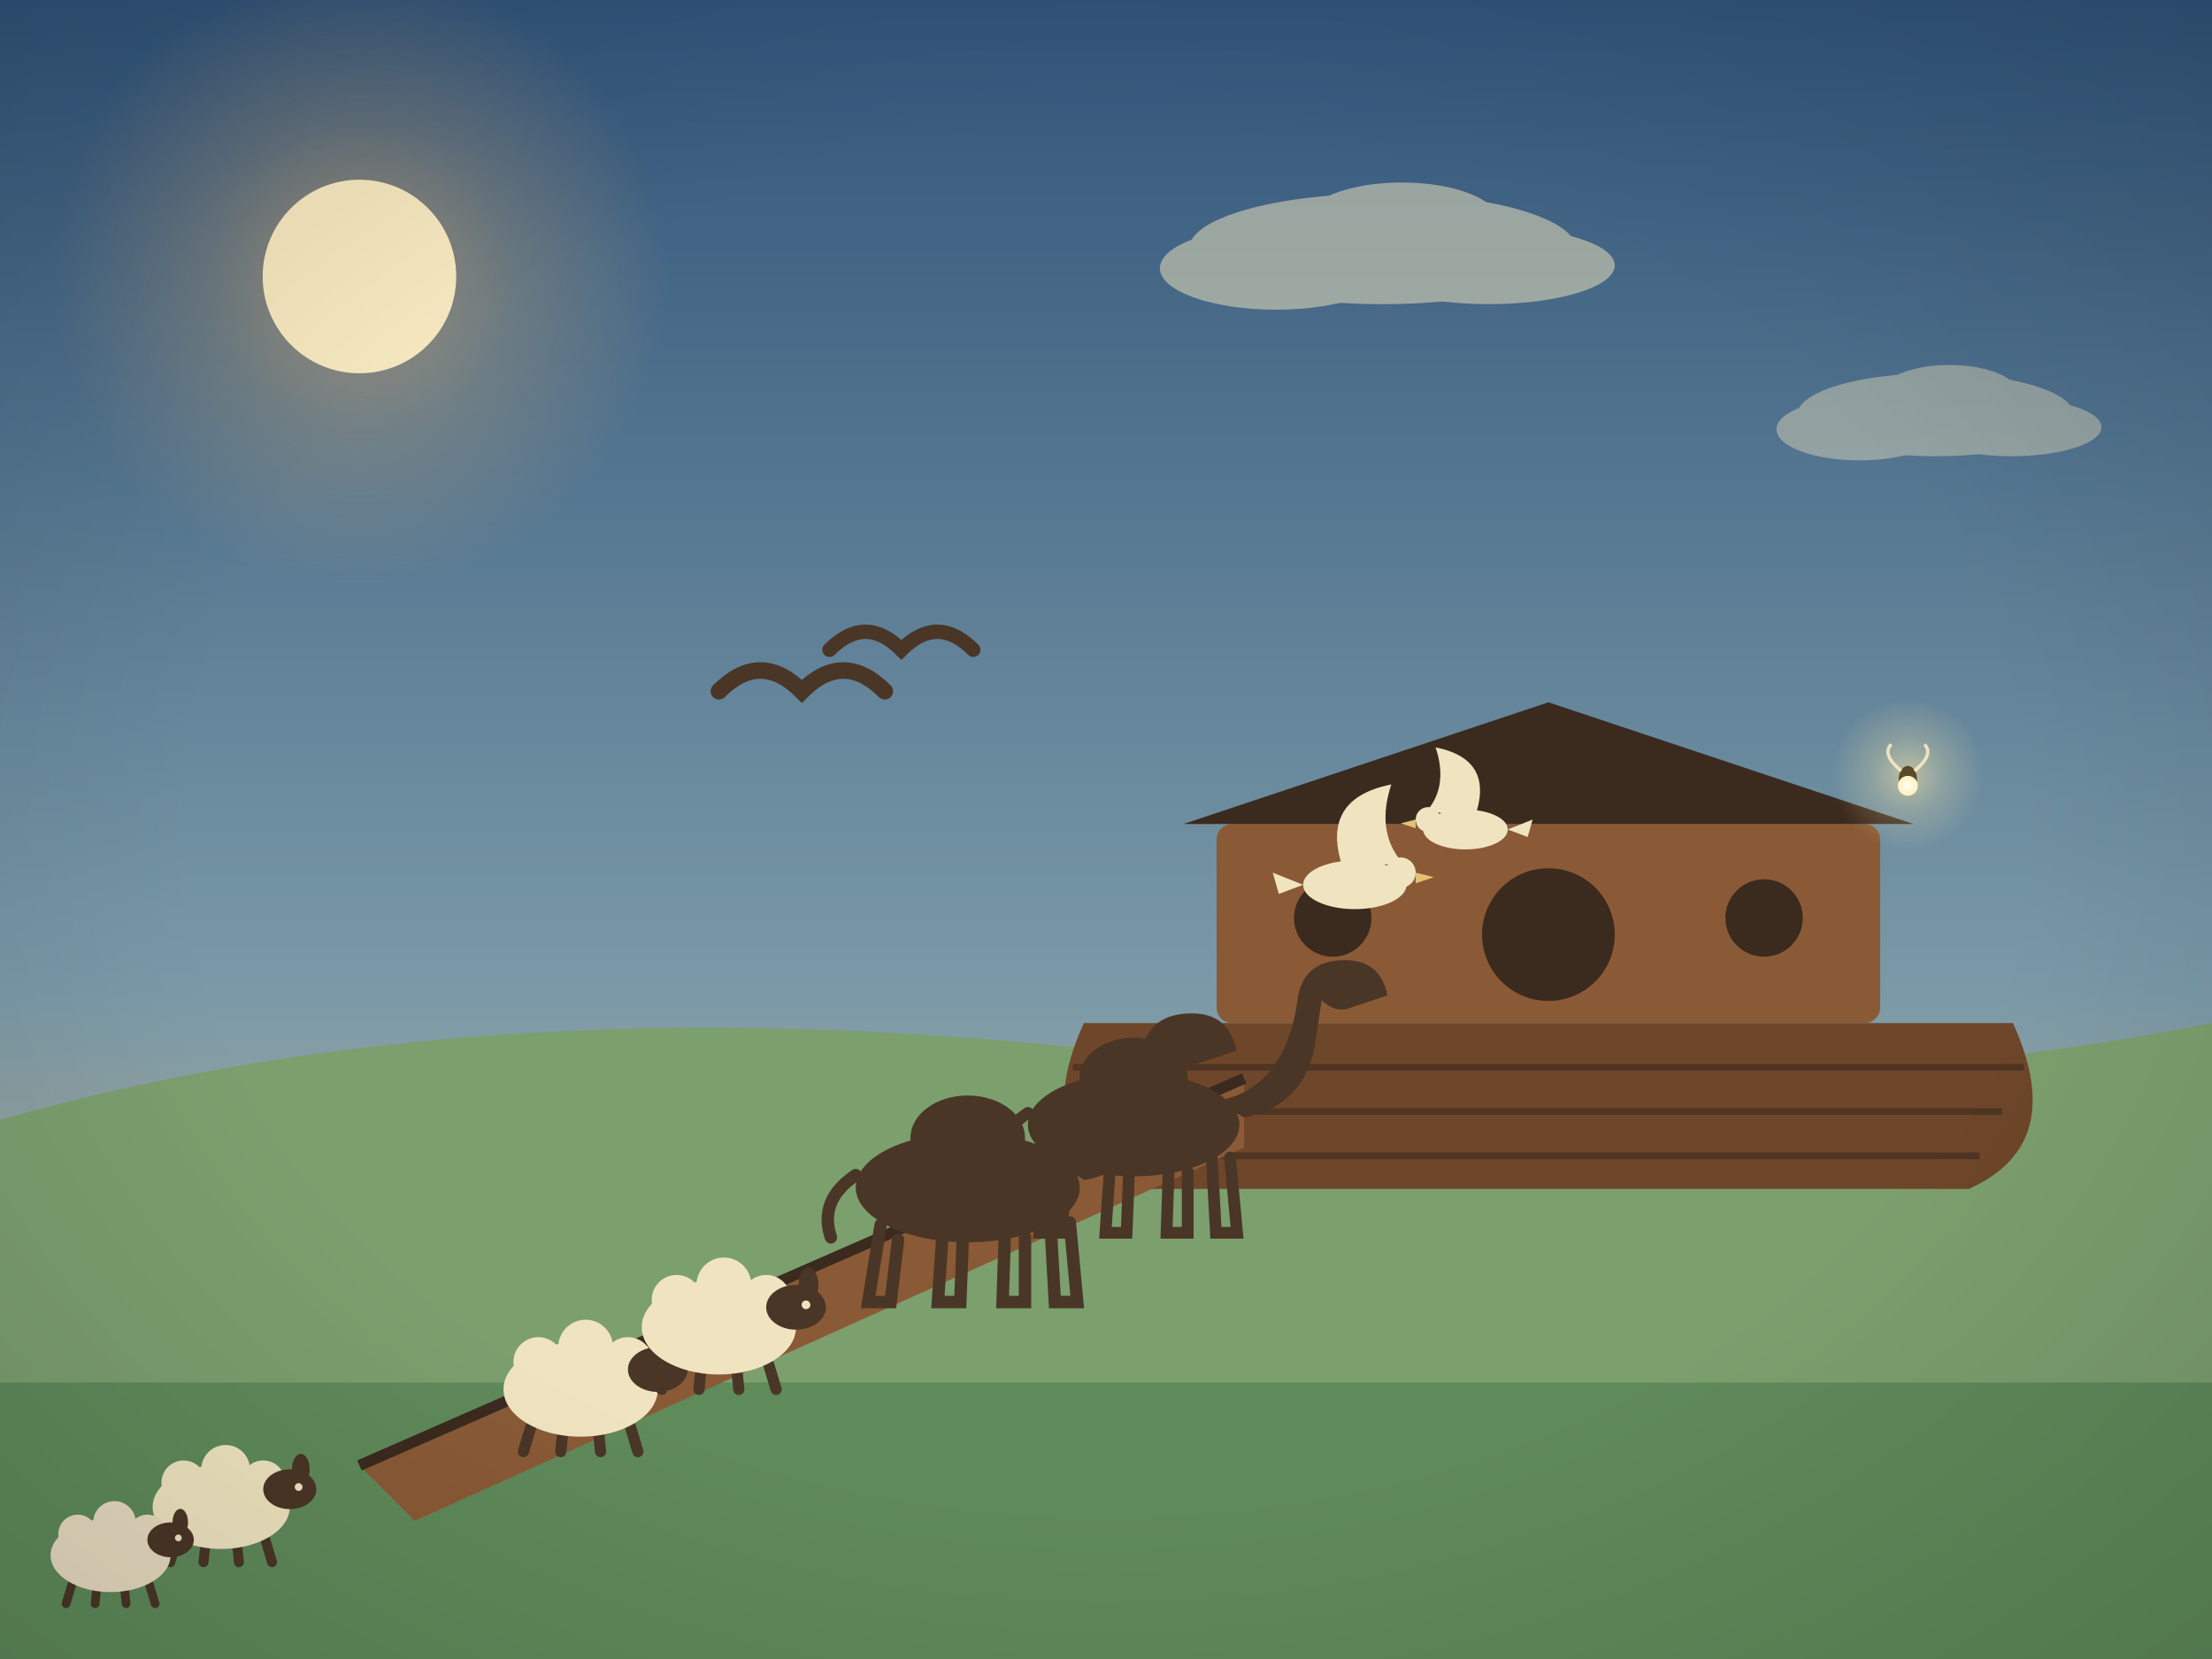
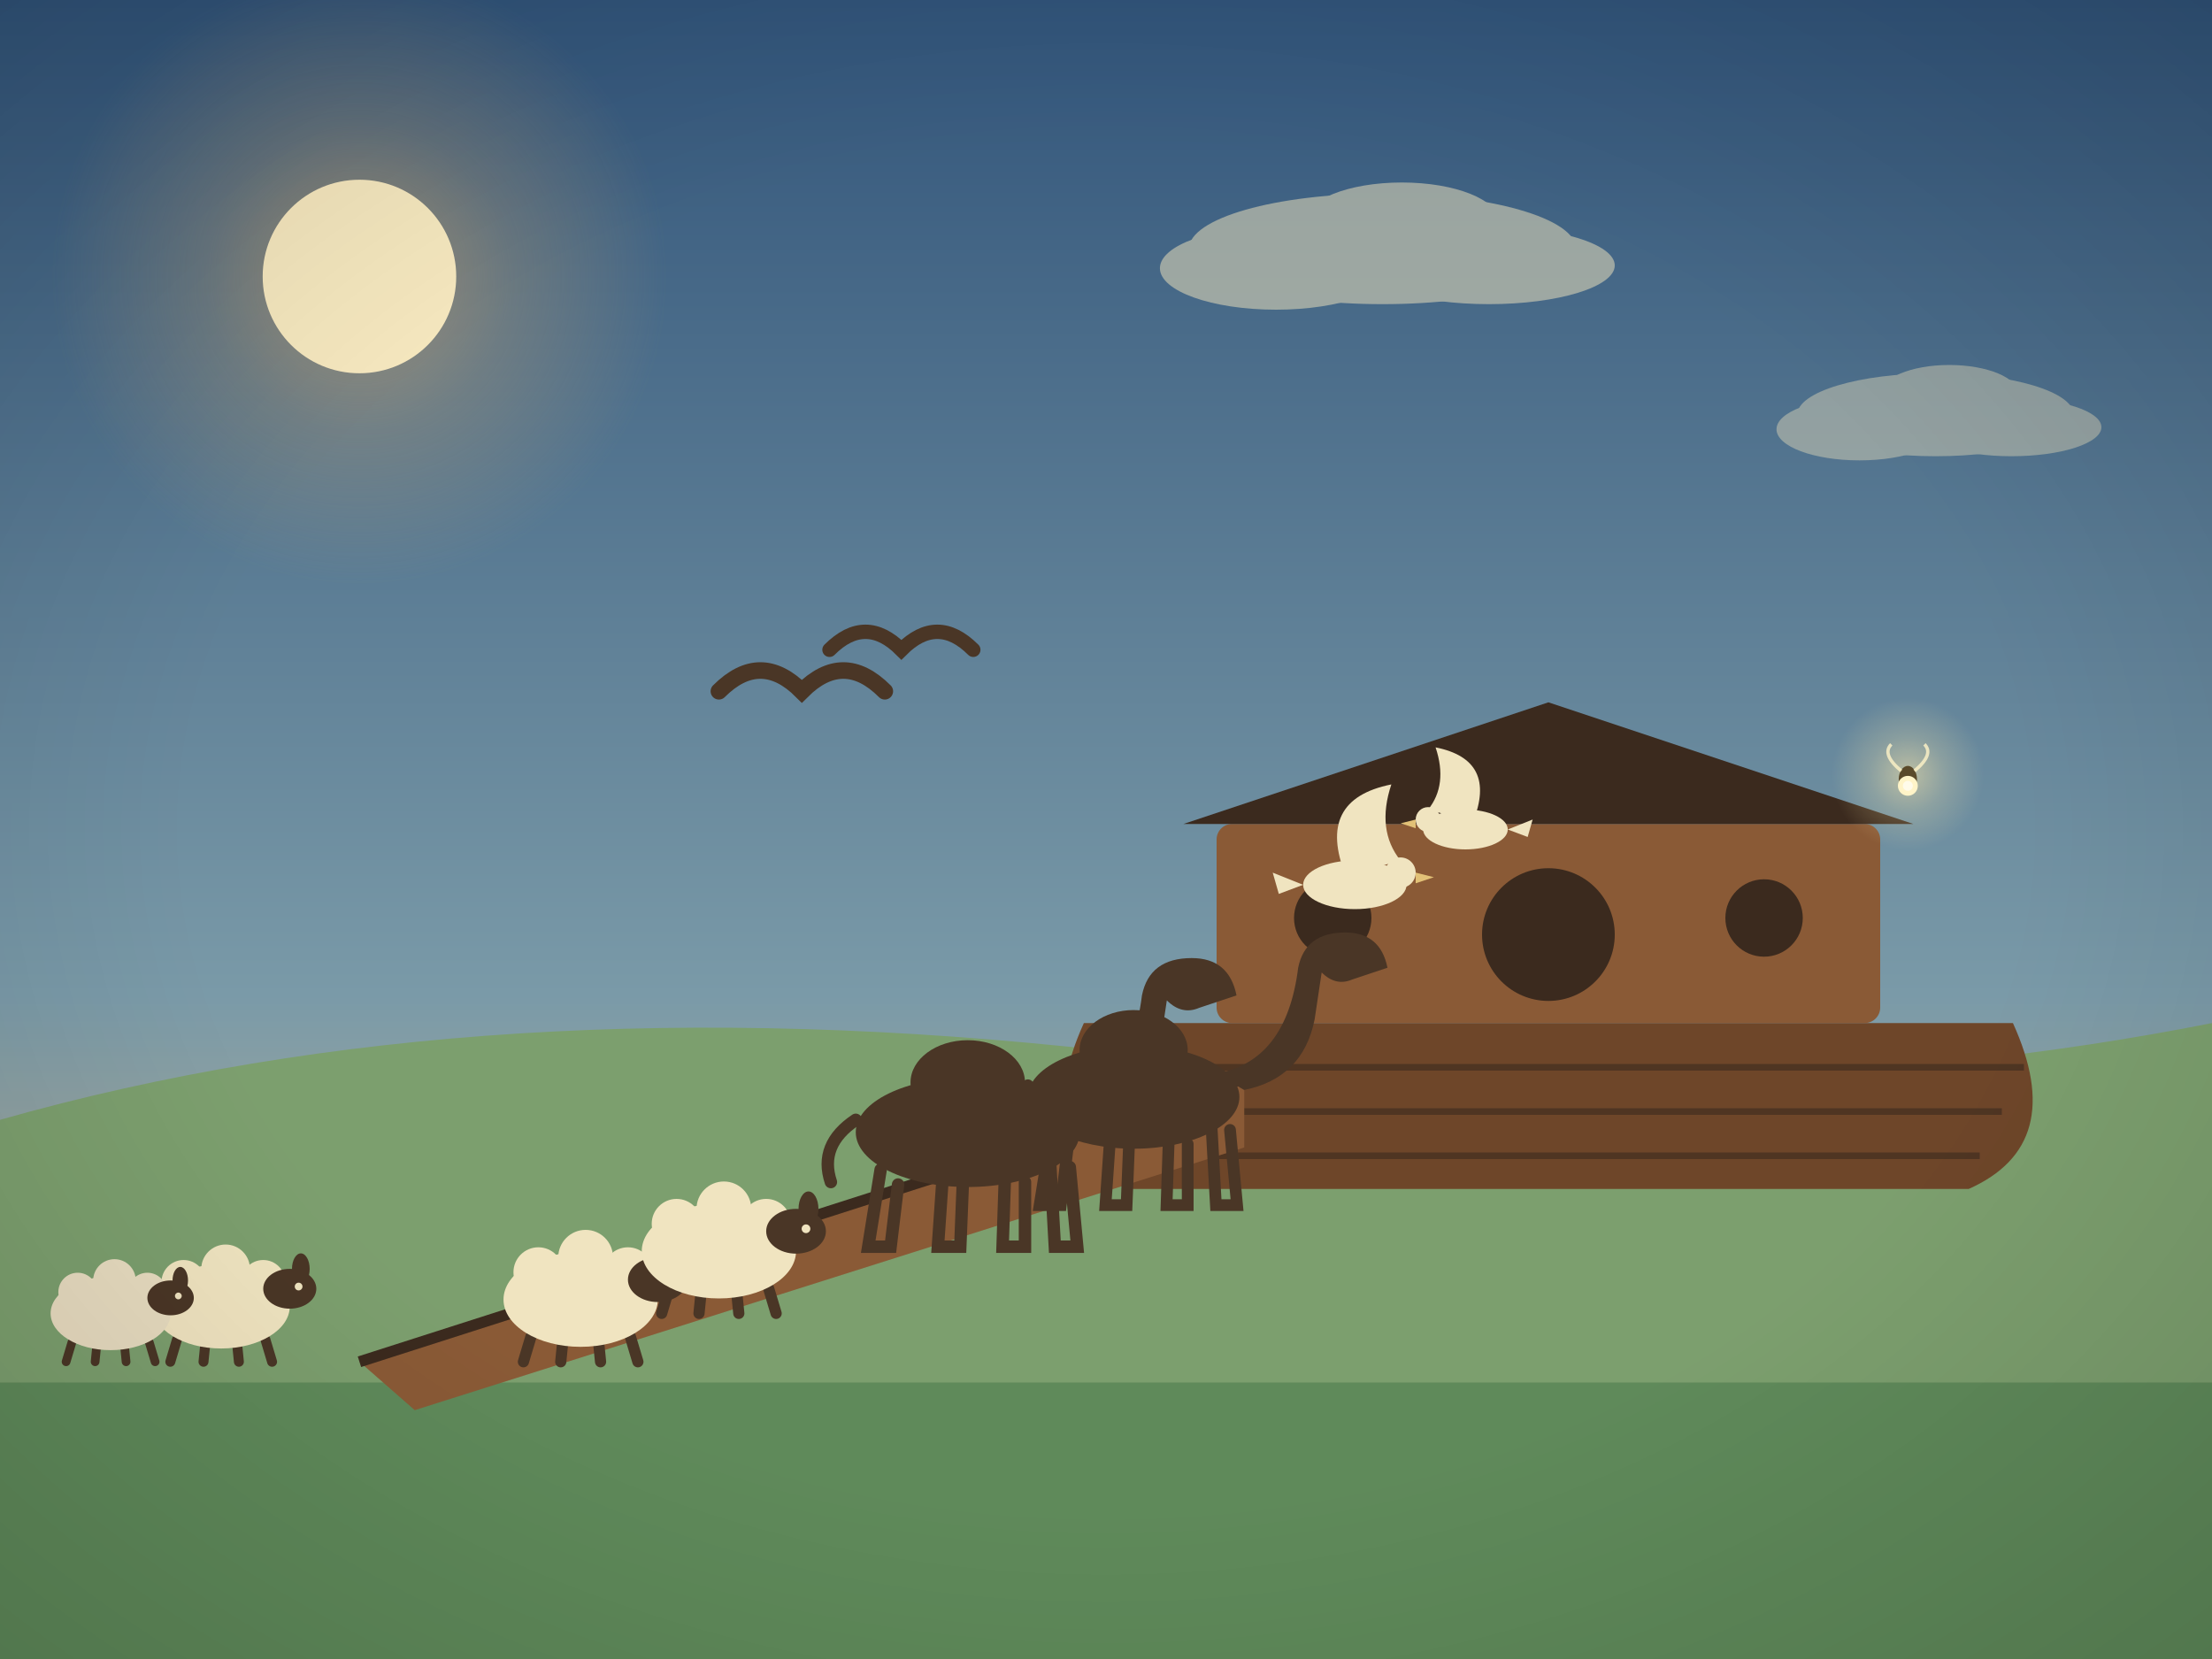
<svg xmlns="http://www.w3.org/2000/svg" viewBox="0 0 1600 1200">
  <defs>
    <linearGradient id="sky0" x1="0" y1="0" x2="0" y2="1">
      <stop offset="0" stop-color="#31547A" />
      <stop offset="0.6" stop-color="#7A9AA8" />
      <stop offset="1" stop-color="#E8C089" />
    </linearGradient>
    <radialGradient id="gl1">
      <stop offset="0" stop-color="#E8B36A" stop-opacity="0.55" />
      <stop offset="0.5" stop-color="#E8B36A" stop-opacity="0.22" />
      <stop offset="1" stop-color="#E8B36A" stop-opacity="0" />
    </radialGradient>
    <radialGradient id="gl2">
      <stop offset="0" stop-color="#FFE9A8" stop-opacity="0.55" />
      <stop offset="0.5" stop-color="#FFE9A8" stop-opacity="0.22" />
      <stop offset="1" stop-color="#FFE9A8" stop-opacity="0" />
    </radialGradient>
    <radialGradient id="vg3" cx="0.5" cy="0.5" r="0.75">
      <stop offset="0.55" stop-color="#000" stop-opacity="0" />
      <stop offset="1" stop-color="#000" stop-opacity="0.16" />
    </radialGradient>
  </defs>
  <rect x="0" y="0" width="1600" height="1200" fill="url(#sky0)" />
  <circle cx="260" cy="200" r="224" fill="url(#gl1)" />
  <circle cx="260" cy="200" r="70" fill="#F5E7BE" />
  <g opacity="0.5" fill="#F5E7BE">
    <ellipse cx="1000" cy="180" rx="140" ry="40" />
    <ellipse cx="923" cy="194" rx="84" ry="30" />
    <ellipse cx="1077" cy="192" rx="91" ry="28" />
    <ellipse cx="1014" cy="160" rx="70" ry="28" />
  </g>
  <g opacity="0.4" fill="#F5E7BE">
    <ellipse cx="1400" cy="300" rx="100" ry="30" />
    <ellipse cx="1345" cy="310.5" rx="60" ry="22.5" />
    <ellipse cx="1455" cy="309" rx="65" ry="21" />
    <ellipse cx="1410" cy="285" rx="50" ry="21" />
  </g>
  <path d="M0 810 Q 352 710 800 760 T 1600 740 V 1200 H 0 Z" fill="#7C9F6E" opacity="1" />
  <rect x="0" y="1000" width="1600" height="200" fill="#5F8A5A" />
  <g transform="translate(1120 860) scale(0.8)">
    <path d="M -420 -150 Q -470 -40 -380 0 H 380 Q 470 -40 420 -150 Z" fill="#6E4629" />
    <g stroke="#3B2A1E" stroke-width="6" opacity="0.6">
      <path d="M -430 -110 H 430" />
      <path d="M -410 -70 H 410" />
      <path d="M -390 -30 H 390" />
    </g>
    <rect x="-300" y="-330" width="600" height="180" rx="14" fill="#8A5A36" />
    <path d="M -330 -330 L 0 -440 L 330 -330 Z" fill="#3B2A1E" />
    <rect x="-60" y="-290" width="120" height="120" rx="60" fill="#3B2A1E" />
    <rect x="-230" y="-280" width="70" height="70" rx="35" fill="#3B2A1E" />
    <rect x="160" y="-280" width="70" height="70" rx="35" fill="#3B2A1E" />
  </g>
-   <path d="M 260 1060 L 900 780 L 900 830 L 300 1100 Z" fill="#8A5A36" />
-   <path d="M 260 1060 L 900 780" stroke="#3B2A1E" stroke-width="8" />
-   <g transform="translate(420 1050) scale(0.9 0.9)">
+   <path d="M 260 985 L 900 780 L 900 830 L 300 1020 Z" fill="#8A5A36" />
+   <path d="M 260 985 L 900 780" stroke="#3B2A1E" stroke-width="8" />
+   <g transform="translate(420 985) scale(0.9 0.9)">
    <path d="M -40 -20 l -6 20 M -14 -20 l -2 20 M 14 -20 l 2 20 M 40 -20 l 6 20" stroke="#4A3626" stroke-width="9" stroke-linecap="round" />
    <ellipse cx="0" cy="-50" rx="62" ry="38" fill="#F0E4C0" />
    <circle cx="-34" cy="-72" r="20" fill="#F0E4C0" />
    <circle cx="4" cy="-84" r="22" fill="#F0E4C0" />
    <circle cx="38" cy="-72" r="20" fill="#F0E4C0" />
    <ellipse cx="62" cy="-66" rx="24" ry="18" fill="#4A3626" />
    <ellipse cx="72" cy="-84" rx="8" ry="14" fill="#4A3626" />
    <circle cx="70" cy="-68" r="3.5" fill="#F0E4C0" />
  </g>
-   <g transform="translate(520 1005) scale(0.9 0.9)">
+   <g transform="translate(520 950) scale(0.9 0.9)">
    <path d="M -40 -20 l -6 20 M -14 -20 l -2 20 M 14 -20 l 2 20 M 40 -20 l 6 20" stroke="#4A3626" stroke-width="9" stroke-linecap="round" />
    <ellipse cx="0" cy="-50" rx="62" ry="38" fill="#F0E4C0" />
    <circle cx="-34" cy="-72" r="20" fill="#F0E4C0" />
    <circle cx="4" cy="-84" r="22" fill="#F0E4C0" />
    <circle cx="38" cy="-72" r="20" fill="#F0E4C0" />
    <ellipse cx="62" cy="-66" rx="24" ry="18" fill="#4A3626" />
    <ellipse cx="72" cy="-84" rx="8" ry="14" fill="#4A3626" />
    <circle cx="70" cy="-68" r="3.5" fill="#F0E4C0" />
  </g>
-   <g transform="translate(700 940) scale(0.9 0.9)">
+   <g transform="translate(700 900) scale(0.9 0.9)">
    <ellipse cx="0" cy="-90" rx="90" ry="44" fill="#4A3626" />
    <ellipse cx="0" cy="-130" rx="46" ry="34" fill="#4A3626" />
    <path d="M 70 -110 q 60 -10 70 -90 q 6 -30 40 -30 q 30 0 36 30 l -30 10 q -14 6 -26 -6 l -6 40 q -10 50 -60 60 Z" fill="#4A3626" />
    <path d="M -70 -60 l -10 62 h 18 l 6 -50 M -20 -56 l -4 58 h 18 l 2 -50 M 30 -58 l -2 60 h 18 l 0 -52 M 66 -70 l 4 72 h 18 l -6 -64" stroke="#4A3626" stroke-width="10" stroke-linecap="round" fill="none" />
    <path d="M -90 -100 q -30 20 -20 50" stroke="#4A3626" stroke-width="10" stroke-linecap="round" fill="none" />
  </g>
-   <g transform="translate(820 890) scale(0.85 0.85)">
+   <g transform="translate(820 870) scale(0.85 0.85)">
    <ellipse cx="0" cy="-90" rx="90" ry="44" fill="#4A3626" />
    <ellipse cx="0" cy="-130" rx="46" ry="34" fill="#4A3626" />
    <path d="M 70 -110 q 60 -10 70 -90 q 6 -30 40 -30 q 30 0 36 30 l -30 10 q -14 6 -26 -6 l -6 40 q -10 50 -60 60 Z" fill="#4A3626" />
    <path d="M -70 -60 l -10 62 h 18 l 6 -50 M -20 -56 l -4 58 h 18 l 2 -50 M 30 -58 l -2 60 h 18 l 0 -52 M 66 -70 l 4 72 h 18 l -6 -64" stroke="#4A3626" stroke-width="10" stroke-linecap="round" fill="none" />
    <path d="M -90 -100 q -30 20 -20 50" stroke="#4A3626" stroke-width="10" stroke-linecap="round" fill="none" />
  </g>
  <g transform="translate(980 640) scale(1.1 1.1)">
    <ellipse cx="0" cy="0" rx="34" ry="16" fill="#F0E4C0" />
    <path d="M -6 -6 q -20 -50 30 -60 q -10 30 6 50 Z" fill="#F0E4C0" />
    <circle cx="30" cy="-8" r="10" fill="#F0E4C0" />
    <path d="M 40 -8 l 12 3 l -12 4 Z" fill="#E2C177" />
    <path d="M -34 0 l -20 -8 l 4 14 Z" fill="#F0E4C0" />
  </g>
  <g transform="translate(1060 600) scale(-0.9 0.9)">
    <ellipse cx="0" cy="0" rx="34" ry="16" fill="#F0E4C0" />
    <path d="M -6 -6 q -20 -50 30 -60 q -10 30 6 50 Z" fill="#F0E4C0" />
    <circle cx="30" cy="-8" r="10" fill="#F0E4C0" />
    <path d="M 40 -8 l 12 3 l -12 4 Z" fill="#E2C177" />
    <path d="M -34 0 l -20 -8 l 4 14 Z" fill="#F0E4C0" />
  </g>
  <path d="M 520 500 q 30 -30 60 0 q 30 -30 60 0" stroke="#4A3626" stroke-width="12" fill="none" stroke-linecap="round" />
  <path d="M 600 470 q 26 -26 52 0 q 26 -26 52 0" stroke="#4A3626" stroke-width="10.4" fill="none" stroke-linecap="round" />
-   <g transform="translate(160 1130) scale(0.8 0.8)">
+   <g transform="translate(160 985) scale(0.8 0.8)">
    <path d="M -40 -20 l -6 20 M -14 -20 l -2 20 M 14 -20 l 2 20 M 40 -20 l 6 20" stroke="#4A3626" stroke-width="9" stroke-linecap="round" />
    <ellipse cx="0" cy="-50" rx="62" ry="38" fill="#F0E4C0" />
    <circle cx="-34" cy="-72" r="20" fill="#F0E4C0" />
    <circle cx="4" cy="-84" r="22" fill="#F0E4C0" />
    <circle cx="38" cy="-72" r="20" fill="#F0E4C0" />
    <ellipse cx="62" cy="-66" rx="24" ry="18" fill="#4A3626" />
    <ellipse cx="72" cy="-84" rx="8" ry="14" fill="#4A3626" />
    <circle cx="70" cy="-68" r="3.5" fill="#F0E4C0" />
  </g>
-   <g transform="translate(80 1160) scale(0.7 0.7)">
+   <g transform="translate(80 985) scale(0.7 0.7)">
    <path d="M -40 -20 l -6 20 M -14 -20 l -2 20 M 14 -20 l 2 20 M 40 -20 l 6 20" stroke="#4A3626" stroke-width="9" stroke-linecap="round" />
    <ellipse cx="0" cy="-50" rx="62" ry="38" fill="#E8DCC0" />
    <circle cx="-34" cy="-72" r="20" fill="#E8DCC0" />
    <circle cx="4" cy="-84" r="22" fill="#E8DCC0" />
    <circle cx="38" cy="-72" r="20" fill="#E8DCC0" />
    <ellipse cx="62" cy="-66" rx="24" ry="18" fill="#4A3626" />
    <ellipse cx="72" cy="-84" rx="8" ry="14" fill="#4A3626" />
    <circle cx="70" cy="-68" r="3.5" fill="#F0E4C0" />
  </g>
  <circle cx="1380" cy="560" r="55.2" fill="url(#gl2)" />
  <ellipse cx="1380" cy="563.6" rx="6.6" ry="9.6" fill="#5A4A2A" />
  <circle cx="1380" cy="568.4" r="7.2" fill="#FFF4C8" />
  <circle cx="1380" cy="568.4" r="3.6" fill="#FFFBEA" />
  <path d="M 1375.2 557.6 q -14.4 -12 -7.2 -19.2 M 1384.8 557.6 q 14.4 -12 7.2 -19.2" stroke="#FFF4C8" stroke-width="2.4" fill="none" opacity="0.8" />
  <rect width="1600" height="1200" fill="url(#vg3)" />
</svg>
